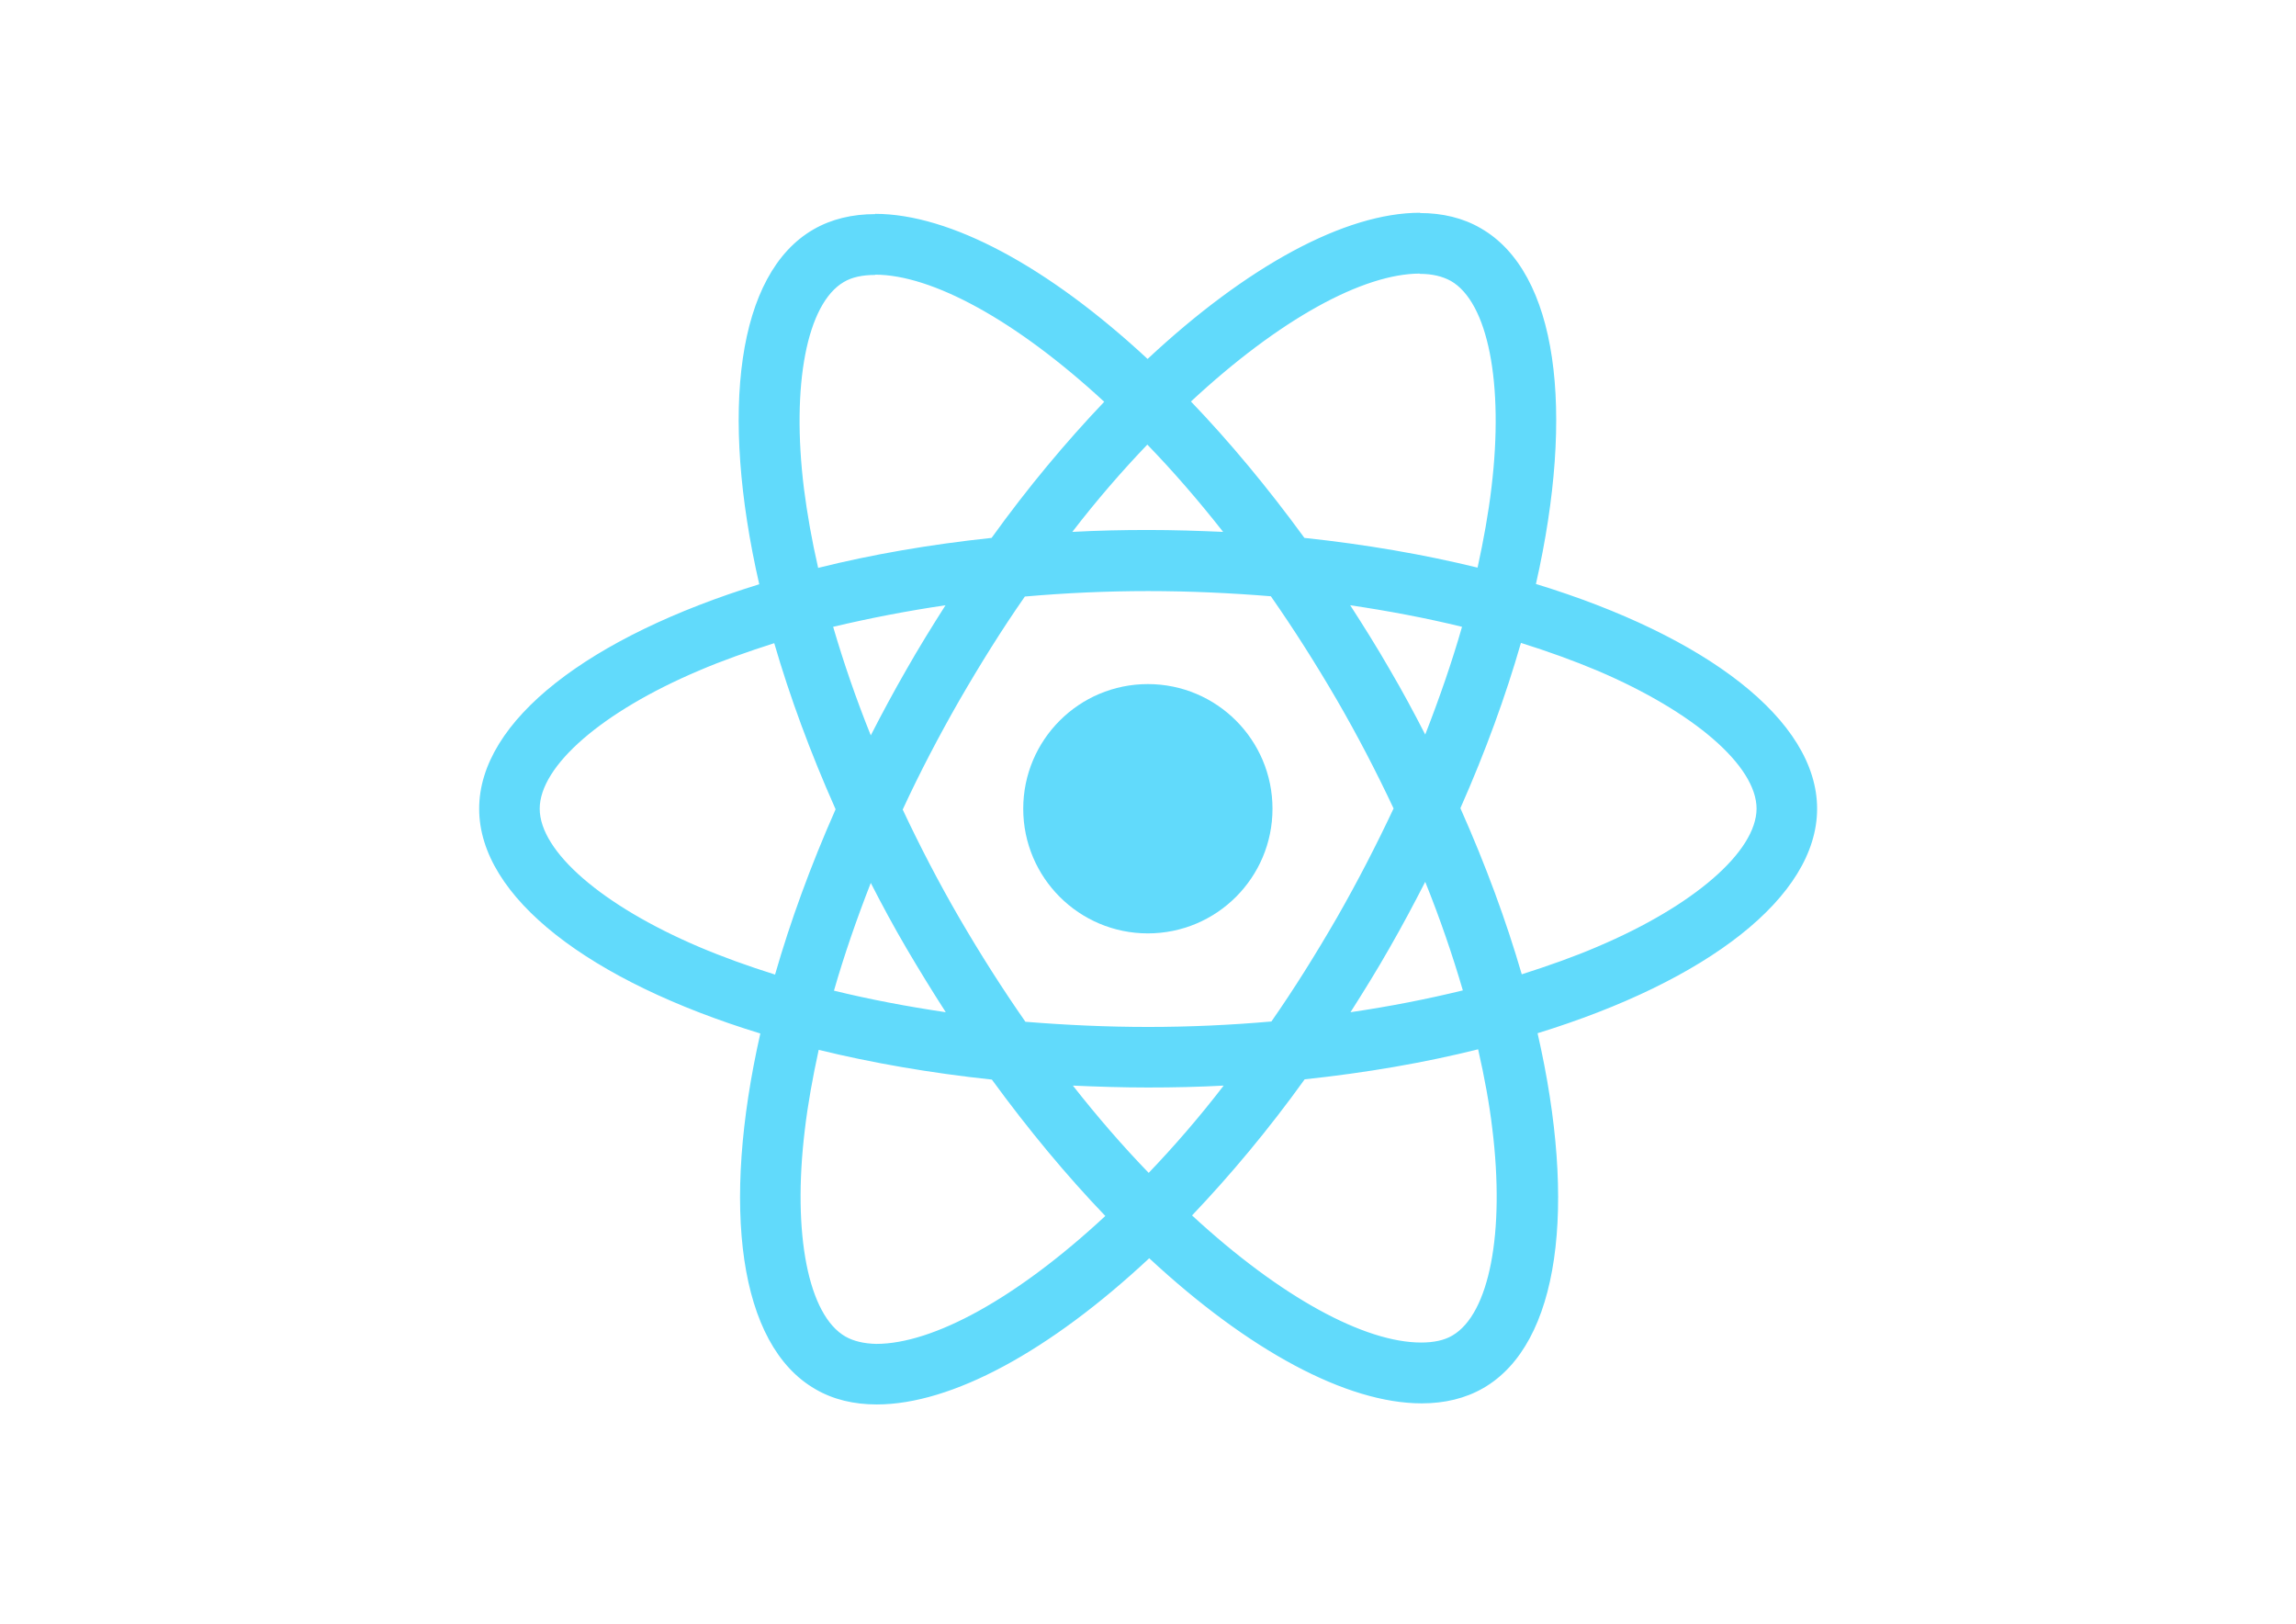
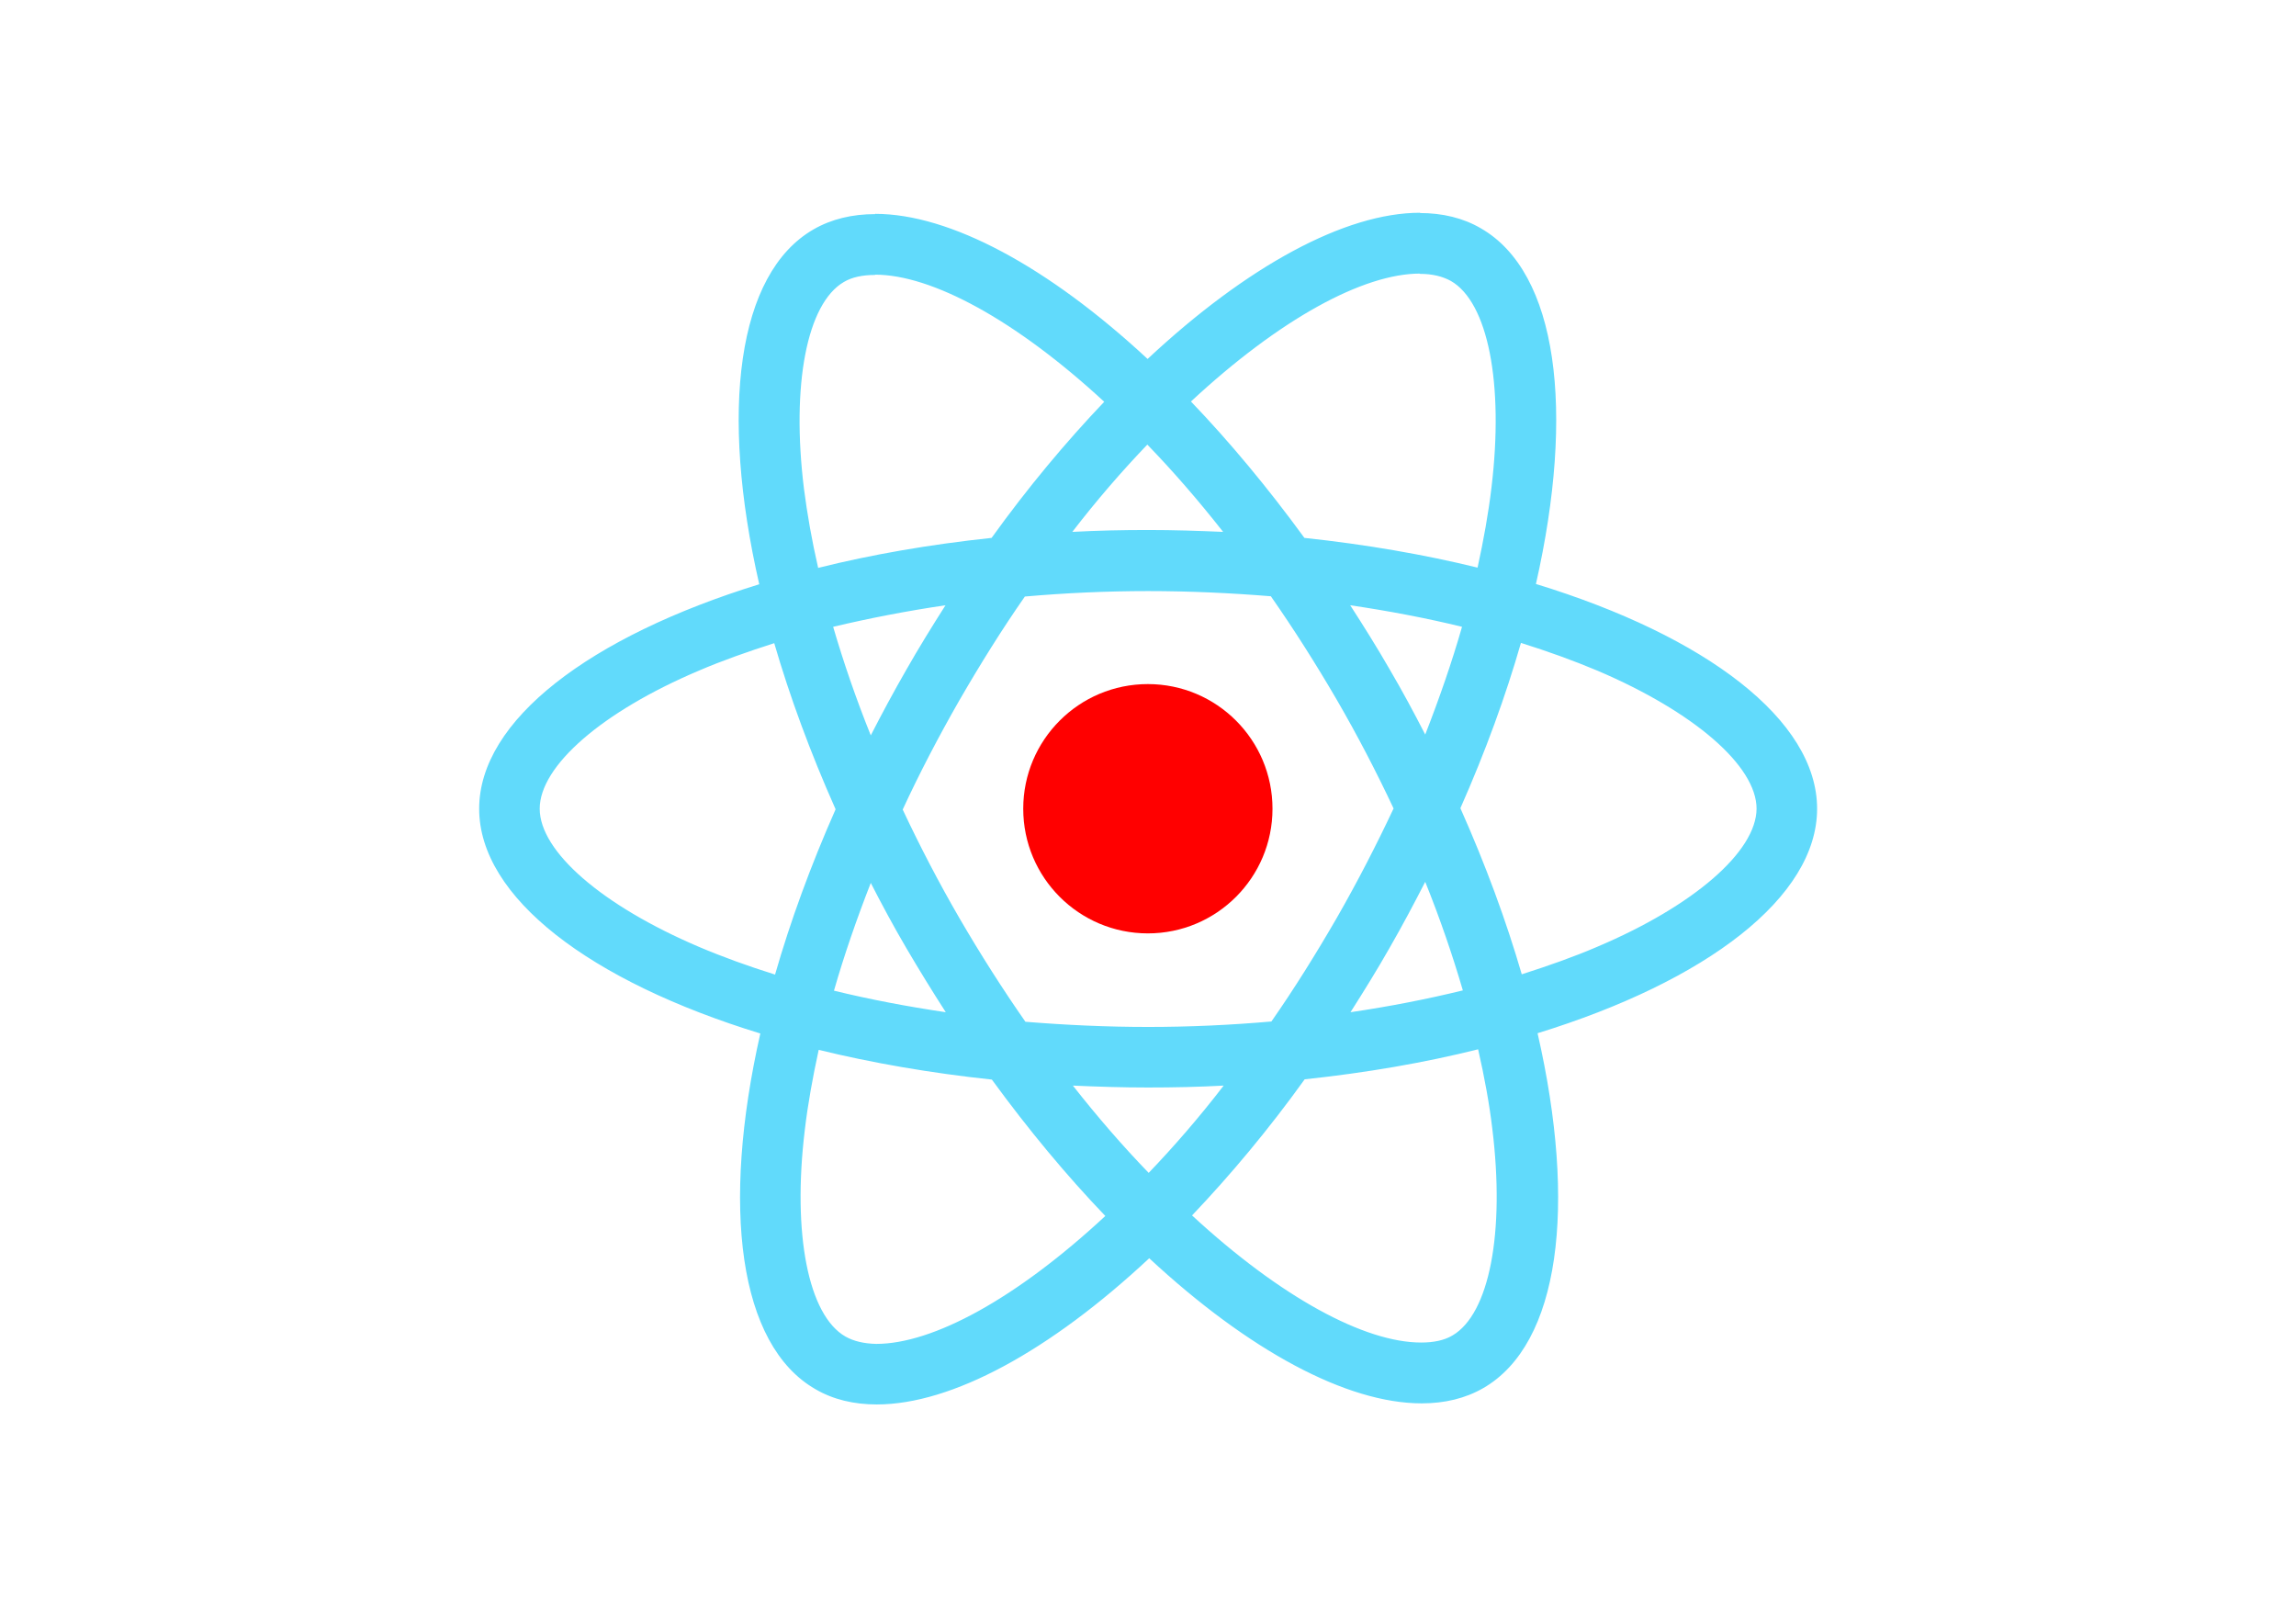
<svg xmlns="http://www.w3.org/2000/svg" viewBox="0 0 841.9 595.3">
  <g fill="#61DAFB">
    <path d="M666.3 296.5c0-32.5-40.7-63.3-103.1-82.4 14.4-63.6 8-114.2-20.2-130.4-6.5-3.8-14.1-5.6-22.4-5.6v22.3c4.6 0 8.3.9 11.4 2.6 13.6 7.8 19.5 37.5 14.9 75.7-1.1 9.4-2.9 19.3-5.1 29.4-19.6-4.8-41-8.5-63.5-10.9-13.5-18.5-27.5-35.3-41.6-50 32.6-30.3 63.2-46.9 84-46.9V78c-27.5 0-63.5 19.6-99.9 53.6-36.4-33.8-72.4-53.2-99.9-53.2v22.3c20.7 0 51.4 16.5 84 46.6-14 14.7-28 31.4-41.3 49.9-22.6 2.4-44 6.1-63.6 11-2.3-10-4-19.7-5.2-29-4.7-38.2 1.1-67.9 14.6-75.8 3-1.8 6.9-2.6 11.5-2.6V78.5c-8.4 0-16 1.8-22.6 5.6-28.1 16.2-34.4 66.7-19.9 130.1-62.2 19.2-102.7 49.9-102.7 82.3 0 32.5 40.7 63.3 103.1 82.4-14.4 63.6-8 114.2 20.2 130.4 6.5 3.8 14.1 5.6 22.5 5.6 27.5 0 63.5-19.6 99.9-53.6 36.4 33.8 72.4 53.2 99.9 53.2 8.4 0 16-1.8 22.6-5.6 28.1-16.2 34.4-66.7 19.9-130.1 62-19.1 102.5-49.9 102.5-82.3zm-130.2-66.7c-3.7 12.9-8.3 26.2-13.5 39.5-4.1-8-8.4-16-13.1-24-4.6-8-9.5-15.8-14.4-23.4 14.2 2.1 27.9 4.7 41 7.9zm-45.8 106.5c-7.8 13.5-15.8 26.3-24.1 38.2-14.9 1.3-30 2-45.2 2-15.1 0-30.2-.7-45-1.9-8.3-11.9-16.4-24.6-24.2-38-7.6-13.1-14.5-26.4-20.8-39.8 6.2-13.4 13.2-26.8 20.7-39.9 7.8-13.5 15.8-26.3 24.1-38.2 14.9-1.3 30-2 45.2-2 15.1 0 30.2.7 45 1.9 8.3 11.9 16.4 24.6 24.2 38 7.6 13.1 14.5 26.4 20.8 39.8-6.3 13.4-13.2 26.8-20.7 39.9zm32.3-13c5.4 13.4 10 26.8 13.8 39.8-13.1 3.2-26.9 5.9-41.2 8 4.9-7.7 9.8-15.6 14.4-23.7 4.6-8 8.9-16.1 13-24.1zM421.2 430c-9.3-9.6-18.6-20.3-27.8-32 9 .4 18.2.7 27.5.7 9.4 0 18.7-.2 27.8-.7-9 11.7-18.3 22.4-27.5 32zm-74.4-58.9c-14.2-2.1-27.9-4.7-41-7.9 3.7-12.9 8.3-26.2 13.5-39.5 4.1 8 8.4 16 13.1 24 4.7 8 9.5 15.8 14.4 23.4zM420.7 163c9.3 9.6 18.6 20.3 27.8 32-9-.4-18.2-.7-27.5-.7-9.4 0-18.7.2-27.8.7 9-11.7 18.3-22.4 27.5-32zm-74 58.9c-4.9 7.7-9.8 15.6-14.4 23.7-4.6 8-8.9 16-13 24-5.4-13.4-10-26.8-13.8-39.8 13.1-3.1 26.9-5.8 41.2-7.9zm-90.5 125.2c-35.4-15.1-58.3-34.9-58.3-50.6 0-15.7 22.9-35.6 58.3-50.6 8.6-3.7 18-7 27.7-10.1 5.7 19.6 13.2 40 22.5 60.9-9.2 20.8-16.6 41.1-22.2 60.6-9.9-3.1-19.3-6.5-28-10.2zM310 490c-13.6-7.8-19.5-37.5-14.9-75.7 1.1-9.4 2.9-19.3 5.1-29.4 19.6 4.8 41 8.5 63.5 10.9 13.5 18.5 27.5 35.3 41.6 50-32.6 30.3-63.2 46.9-84 46.9-4.5-.1-8.3-1-11.3-2.7zm237.2-76.2c4.7 38.2-1.1 67.9-14.6 75.8-3 1.8-6.9 2.6-11.5 2.6-20.7 0-51.4-16.5-84-46.6 14-14.7 28-31.4 41.3-49.9 22.6-2.4 44-6.1 63.6-11 2.3 10.1 4.1 19.8 5.2 29.1zm38.5-66.7c-8.6 3.7-18 7-27.7 10.1-5.7-19.6-13.2-40-22.5-60.9 9.2-20.8 16.6-41.1 22.2-60.6 9.9 3.1 19.3 6.5 28.1 10.2 35.4 15.1 58.3 34.9 58.3 50.6-.1 15.7-23 35.6-58.4 50.6zM320.8 78.4z" />
-     <circle cx="420.9" cy="296.5" r="45.7" />
+     <circle fill="#ff0000" cx="420.9" cy="296.5" r="45.7" />
    <path d="M520.5 78.1z" />
  </g>
</svg>
